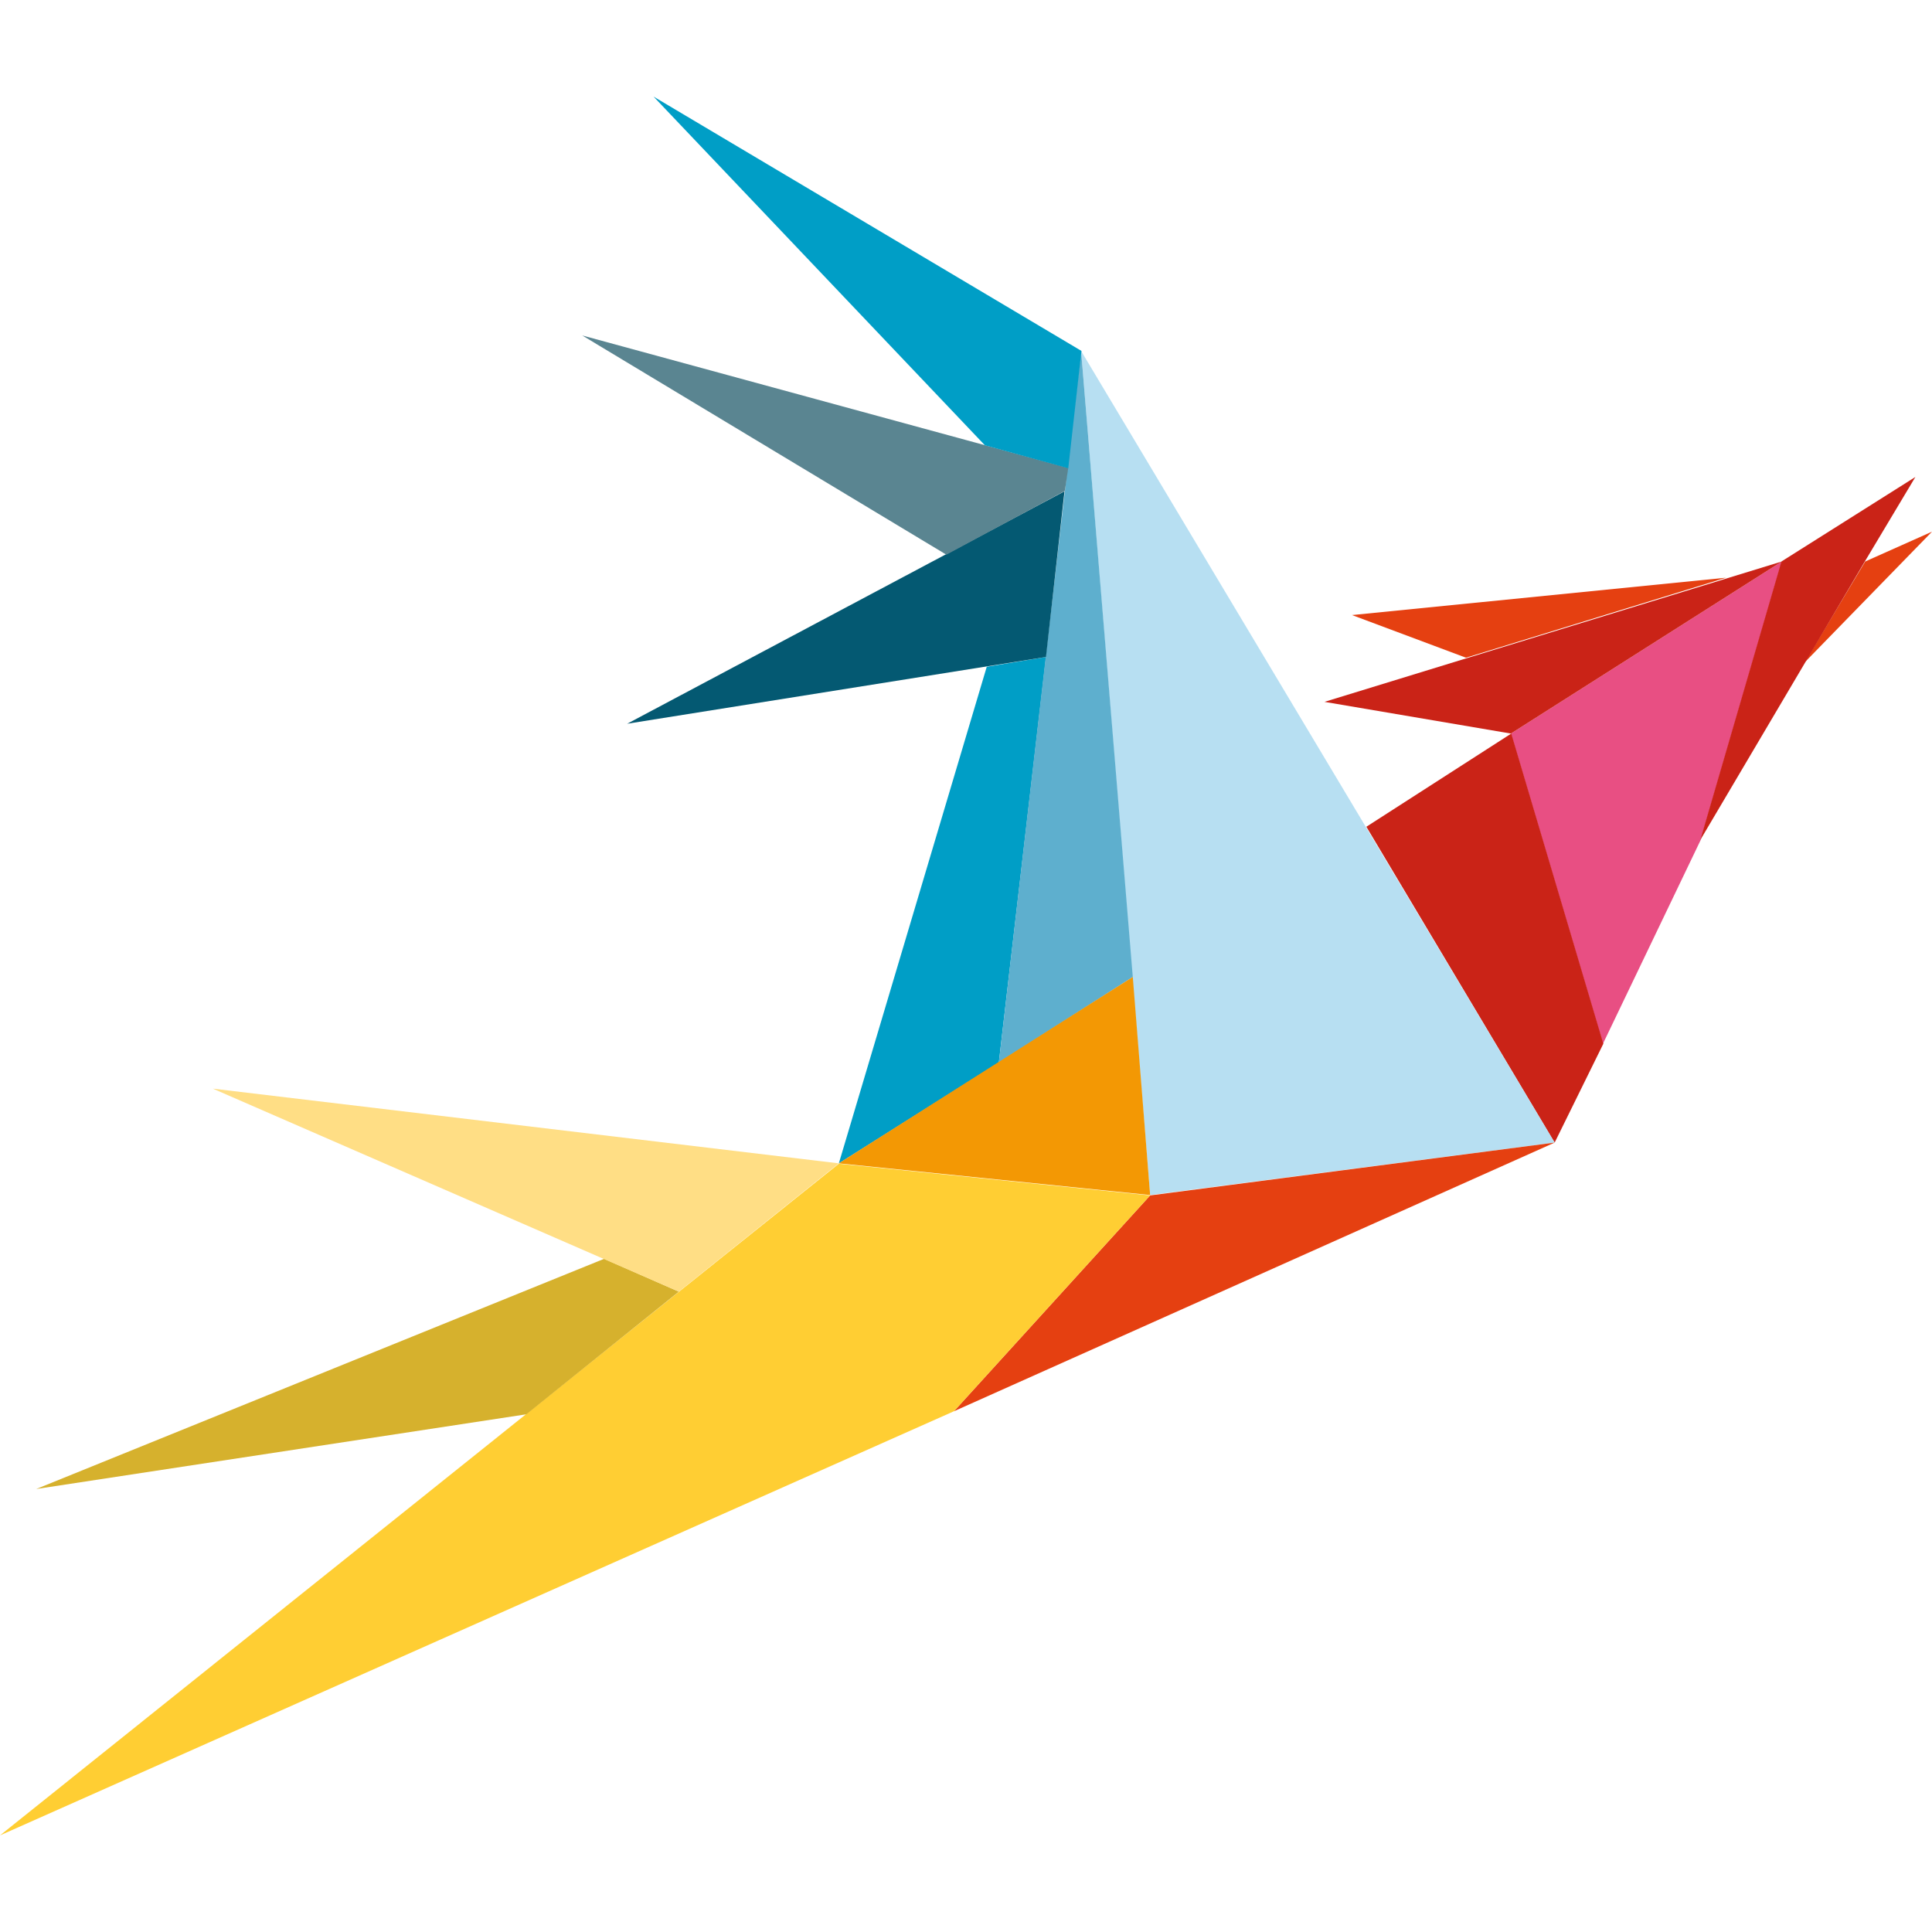
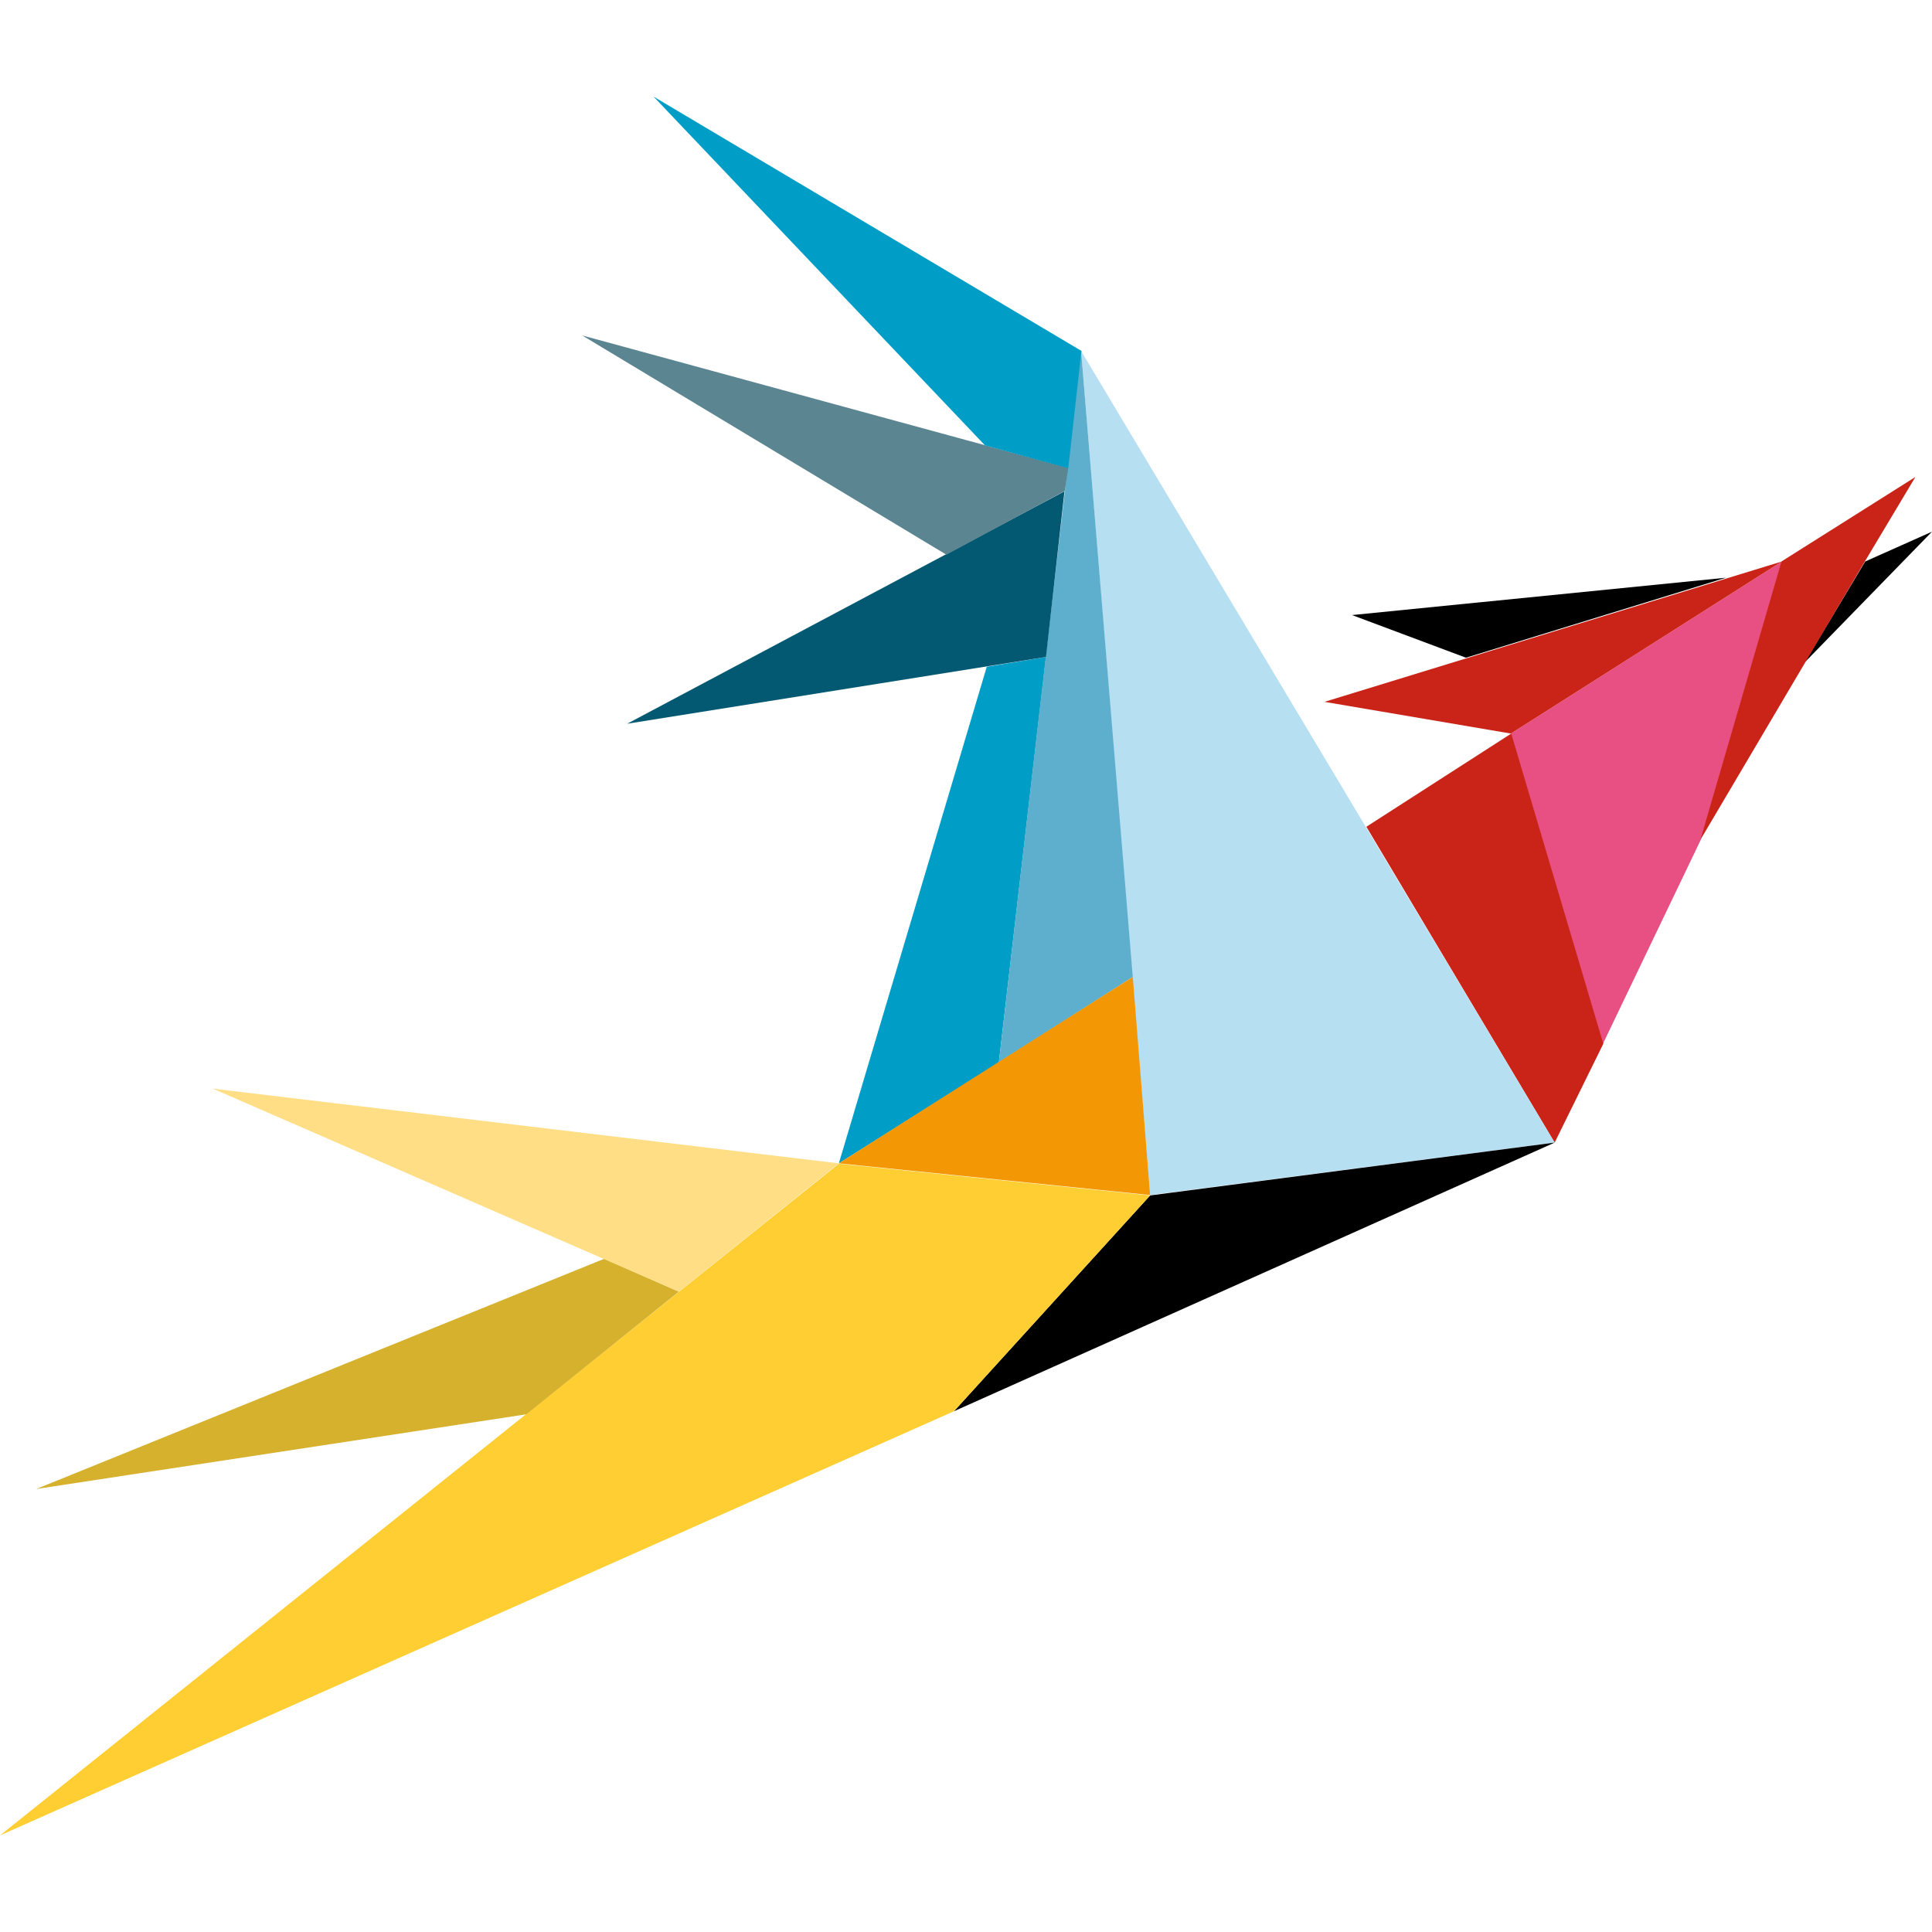
<svg xmlns="http://www.w3.org/2000/svg" xml:space="preserve" id="zammad_svg__Layer_1" x="0" y="0" version="1.1" viewBox="0 0 512 512">
-   <style>.zammad_svg__st1,.zammad_svg__st7{fill-rule:evenodd;clip-rule:evenodd;fill:#e54011}.zammad_svg__st7{fill:#009ec6}</style>
  <path d="m424.8 276.6-24.4-82.2 71.8-45.6-21.5 73.8z" style="fill-rule:evenodd;clip-rule:evenodd;fill:#e84f83" />
-   <path d="m512 140.9-33.7 34.6 16-26.7zM358.3 163l99.1-9.9-68.9 21.2z" class="zammad_svg__st1" />
+   <path d="m512 140.9-33.7 34.6 16-26.7zM358.3 163l99.1-9.9-68.9 21.2z" />
  <path d="m507.6 126.4-13.4 22.4-43.6 73.8 21.5-73.8zM351 186l121.2-37.2-71.8 45.6zm11.1 33.1 38.4-24.7 24.4 82.2-12.9 26.2z" style="fill-rule:evenodd;clip-rule:evenodd;fill:#ca2317" />
  <path d="M304.8 316.7 286.5 93 412 302.8z" style="fill-rule:evenodd;clip-rule:evenodd;fill:#b7dff2" />
-   <path d="m252.8 374 52-57.2 107.2-14z" class="zammad_svg__st1" />
+   <path d="m252.8 374 52-57.2 107.2-14z" />
  <path d="M0 486.4 252.8 374l52-57.2-82.5-8.4z" style="fill-rule:evenodd;clip-rule:evenodd;fill:#ffce33" />
  <path d="m9.6 394.6 129.9-19.8 40.4-32.5-19.8-8.7z" style="fill-rule:evenodd;clip-rule:evenodd;fill:#d6b12d" />
  <path d="m56.4 288.5 123.5 53.8 42.4-34z" style="fill-rule:evenodd;clip-rule:evenodd;fill:#ffde85" />
-   <path d="m277.2 174.1-15.7 2.6-39.2 131.6 42.4-26.7z" class="zammad_svg__st7" />
+   <path d="m277.2 174.1-15.7 2.6-39.2 131.6 42.4-26.7z" fill="#009ec6" />
  <path d="m300.2 258.9-35.5 22.7L286.5 93z" style="fill-rule:evenodd;clip-rule:evenodd;fill:#5eafce" />
  <path d="m166.2 191.8 111-17.7 4.9-43.9z" style="fill-rule:evenodd;clip-rule:evenodd;fill:#045972" />
  <path d="m154.3 88.9 96.5 58.1 31.4-16.9.9-6.1z" style="fill-rule:evenodd;clip-rule:evenodd;fill:#5a8591" />
-   <path d="M173.2 25.6 261 118l22.1 6.1 3.5-31.1z" class="zammad_svg__st7" />
+   <path d="M173.2 25.6 261 118l22.1 6.1 3.5-31.1z" fill="#009ec6" />
  <path d="m222.3 308.3 77.9-49.4 4.6 57.8z" style="fill-rule:evenodd;clip-rule:evenodd;fill:#f39804" />
</svg>
